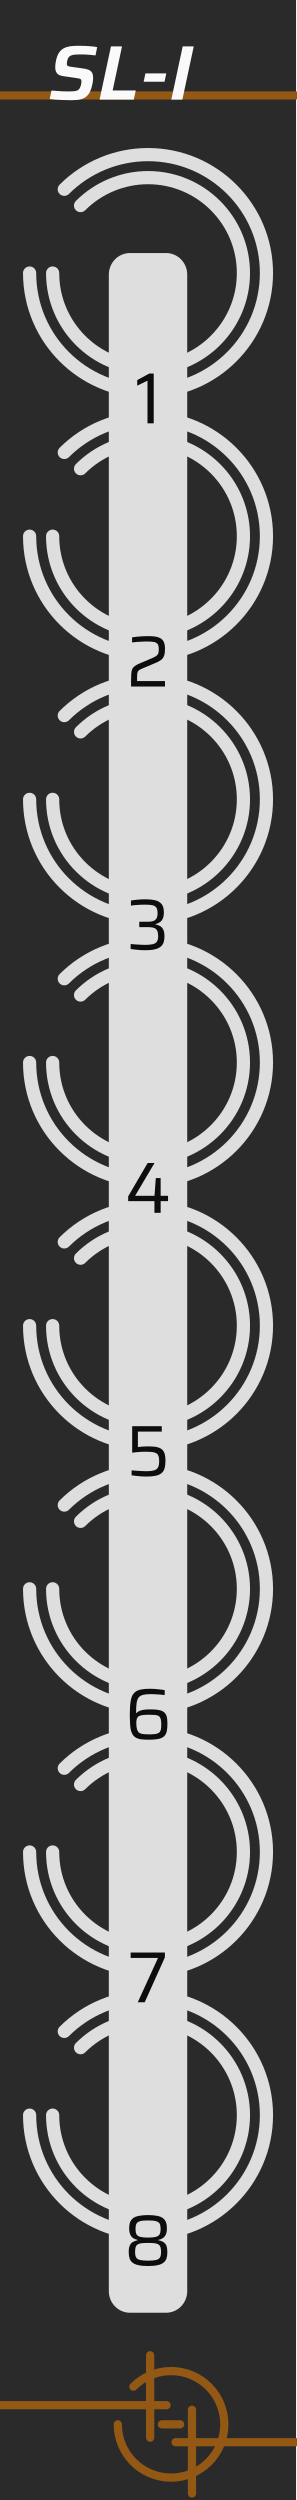
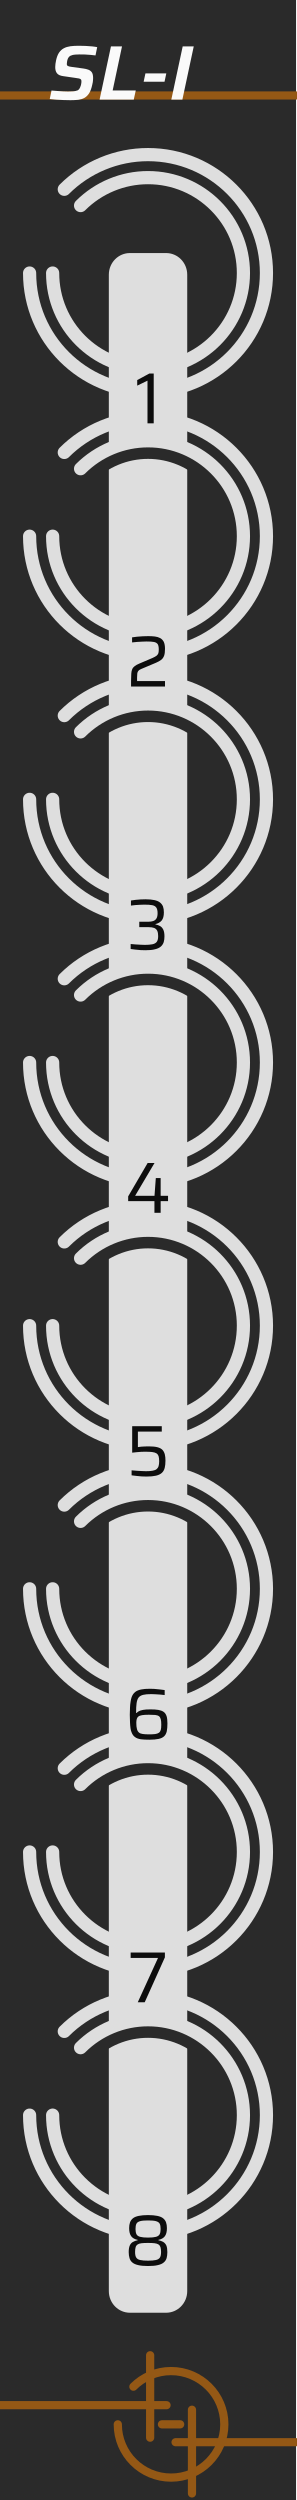
<svg xmlns="http://www.w3.org/2000/svg" width="100%" height="100%" viewBox="0 0 45 380" version="1.1" xml:space="preserve" style="fill-rule:evenodd;clip-rule:evenodd;stroke-linecap:round;stroke-linejoin:round;stroke-miterlimit:1.5;">
  <g id="background" transform="matrix(0.3,0,0,1,0,0)">
    <rect x="0" y="0" width="150" height="380" style="fill:rgb(42,42,42);" />
  </g>
  <g id="not-things-lines" transform="matrix(0.00411803,0,0,0.00411803,-22.2673,355.894)">
    <g transform="matrix(0.978109,0,0,0.959074,7233.25,-101.159)">
      <path d="M4760,3985L9305.27,3985" style="fill:none;stroke:rgb(148,88,21);stroke-width:313.37px;" />
    </g>
    <g transform="matrix(0.970692,0,0,0.959074,7272.62,-101.159)">
      <path d="M4410,2560L-1921.67,2560" style="fill:none;stroke:rgb(148,88,21);stroke-width:314.58px;" />
    </g>
    <g transform="matrix(0.96045,0,0,0.96045,7473.62,-1632.04)">
      <path d="M5226.34,4325L5226.34,7541.25" style="fill:none;stroke:rgb(148,88,21);stroke-width:316.04px;" />
    </g>
    <g transform="matrix(0.959074,0,0,0.960269,7146.63,-1632.54)">
      <path d="M3964.79,5400L3964.79,2232.68" style="fill:none;stroke:rgb(148,88,21);stroke-width:316.3px;" />
    </g>
    <g transform="matrix(0.959074,0,0,0.959074,7323.91,-101.095)">
      <path d="M4235,3297L4935,3297" style="fill:none;stroke:rgb(148,88,21);stroke-width:316.5px;" />
    </g>
    <g transform="matrix(0.950864,0,0,0.950864,7164.38,-150.825)">
      <path d="M3330.5,1915.9C3704.78,1541.63 4221.7,1310 4792.3,1310C5933.49,1310 6860,2236.51 6860,3377.7C6860,4518.9 5933.49,5445.4 4792.3,5445.4C3651.1,5445.4 2724.6,4518.9 2724.6,3377.7" style="fill:none;stroke:rgb(148,88,21);stroke-width:319.23px;" />
    </g>
  </g>
  <g id="input" transform="matrix(1,0,0,1,-4,-10)">
    <g id="controls-background">
      <g transform="matrix(0.78158,0,0,0.916412,5.85871,29.4938)">
        <path d="M33.447,24.286L33.447,358.743C33.447,360.399 31.87,361.744 29.928,361.744L22.891,361.744C20.949,361.744 19.373,360.399 19.373,358.743L19.373,24.286C19.373,22.63 20.949,21.285 22.891,21.285L29.928,21.285C31.87,21.285 33.447,22.63 33.447,24.286Z" style="fill:rgb(222,222,222);stroke:rgb(222,222,222);stroke-width:1.17px;" />
+       </g>
+       <g id="in-8-cutout" transform="matrix(1.1087,0,0,1.1087,-2.88043,-22.7283)">
+         <path d="M34.632,311.368C32.475,309.212 29.55,308 26.5,308C23.45,308 20.525,309.212 18.368,311.368C20.525,309.212 23.45,308 26.5,308C29.55,308 32.475,309.212 34.632,311.368Z" style="fill:none;stroke:rgb(42,42,42);stroke-width:1.8px;stroke-linecap:butt;stroke-miterlimit:2;" />
+       </g>
+       <g id="in-7-cutout" transform="matrix(1.1087,0,0,1.1087,-2.88043,-62.7283)">
+         <path d="M34.632,311.368C32.475,309.212 29.55,308 26.5,308C23.45,308 20.525,309.212 18.368,311.368C20.525,309.212 23.45,308 26.5,308C29.55,308 32.475,309.212 34.632,311.368Z" style="fill:none;stroke:rgb(42,42,42);stroke-width:1.8px;stroke-linecap:butt;stroke-miterlimit:2;" />
+       </g>
+       <g id="in-6-cutout" transform="matrix(1.1087,0,0,1.1087,-2.88043,-102.728)">
+         <path d="M34.632,311.368C32.475,309.212 29.55,308 26.5,308C23.45,308 20.525,309.212 18.368,311.368C20.525,309.212 23.45,308 26.5,308C29.55,308 32.475,309.212 34.632,311.368Z" style="fill:none;stroke:rgb(42,42,42);stroke-width:1.8px;stroke-linecap:butt;stroke-miterlimit:2;" />
+       </g>
+       <g id="in-5-cutout" transform="matrix(1.1087,0,0,1.1087,-2.88043,-142.728)">
+         <path d="M34.632,311.368C32.475,309.212 29.55,308 26.5,308C23.45,308 20.525,309.212 18.368,311.368C20.525,309.212 23.45,308 26.5,308C29.55,308 32.475,309.212 34.632,311.368Z" style="fill:none;stroke:rgb(42,42,42);stroke-width:1.8px;stroke-linecap:butt;stroke-miterlimit:2;" />
+       </g>
+       <g id="in-4-cutout" transform="matrix(1.1087,0,0,1.1087,-2.88043,-182.728)">
+         <path d="M34.632,311.368C32.475,309.212 29.55,308 26.5,308C23.45,308 20.525,309.212 18.368,311.368C20.525,309.212 23.45,308 26.5,308C29.55,308 32.475,309.212 34.632,311.368Z" style="fill:none;stroke:rgb(42,42,42);stroke-width:1.8px;stroke-linecap:butt;stroke-miterlimit:2;" />
+       </g>
+       <g id="in-3-cutout" transform="matrix(1.1087,0,0,1.1087,-2.88043,-222.728)">
+         <path d="M34.632,311.368C32.475,309.212 29.55,308 26.5,308C23.45,308 20.525,309.212 18.368,311.368C20.525,309.212 23.45,308 26.5,308C29.55,308 32.475,309.212 34.632,311.368Z" style="fill:none;stroke:rgb(42,42,42);stroke-width:1.8px;stroke-linecap:butt;stroke-miterlimit:2;" />
+       </g>
+       <g id="in-2-cutout" transform="matrix(1.1087,0,0,1.1087,-2.88043,-262.728)">
+         <path d="M34.632,311.368C32.475,309.212 29.55,308 26.5,308C23.45,308 20.525,309.212 18.368,311.368C20.525,309.212 23.45,308 26.5,308C29.55,308 32.475,309.212 34.632,311.368Z" style="fill:none;stroke:rgb(42,42,42);stroke-width:1.8px;stroke-linecap:butt;stroke-miterlimit:2;" />
      </g>
      <g id="in-8" transform="matrix(1.56522,0,0,1.56522,-14.9783,-168.587)">
        <path d="M15,319.5C15,325.851 20.149,331 26.5,331C32.847,331 38,325.847 38,319.5C38,313.153 32.847,308 26.5,308C23.45,308 20.525,309.212 18.368,311.368C20.525,309.212 23.45,308 26.5,308C32.847,308 38,313.153 38,319.5C38,325.847 32.847,331 26.5,331C20.149,331 15,325.851 15,319.5Z" style="fill:none;stroke:rgb(222,222,222);stroke-width:1.28px;stroke-linecap:butt;stroke-miterlimit:2;" />
      </g>
      <g id="in-7" transform="matrix(1.56522,0,0,1.56522,-14.9783,-145.978)">
        <path d="M15,279.5C15,285.851 20.149,291 26.5,291C32.847,291 38,285.847 38,279.5C38,273.153 32.847,268 26.5,268C23.45,268 20.525,269.212 18.368,271.368C20.525,269.212 23.45,268 26.5,268C32.847,268 38,273.153 38,279.5C38,285.847 32.847,291 26.5,291C20.149,291 15,285.851 15,279.5Z" style="fill:none;stroke:rgb(222,222,222);stroke-width:1.28px;stroke-linecap:butt;stroke-miterlimit:2;" />
      </g>
      <g id="in-6" transform="matrix(1.56522,0,0,1.56522,-14.9783,-123.37)">
        <path d="M15,239.5C15,245.851 20.149,251 26.5,251C32.847,251 38,245.847 38,239.5C38,233.153 32.847,228 26.5,228C23.45,228 20.525,229.212 18.368,231.368C20.525,229.212 23.45,228 26.5,228C32.847,228 38,233.153 38,239.5C38,245.847 32.847,251 26.5,251C20.149,251 15,245.851 15,239.5Z" style="fill:none;stroke:rgb(222,222,222);stroke-width:1.28px;stroke-linecap:butt;stroke-miterlimit:2;" />
      </g>
      <g id="in-5" transform="matrix(1.56522,0,0,1.56522,-14.9783,-100.761)">
        <path d="M15,199.5C15,205.851 20.149,211 26.5,211C32.847,211 38,205.847 38,199.5C38,193.153 32.847,188 26.5,188C23.45,188 20.525,189.212 18.368,191.368C20.525,189.212 23.45,188 26.5,188C32.847,188 38,193.153 38,199.5C38,205.847 32.847,211 26.5,211C20.149,211 15,205.851 15,199.5Z" style="fill:none;stroke:rgb(222,222,222);stroke-width:1.28px;stroke-linecap:butt;stroke-miterlimit:2;" />
      </g>
      <g id="in-4" transform="matrix(1.56522,0,0,1.56522,-14.9783,-78.1522)">
        <path d="M15,159.5C15,165.851 20.149,171 26.5,171C32.847,171 38,165.847 38,159.5C38,153.153 32.847,148 26.5,148C23.45,148 20.525,149.212 18.368,151.368C20.525,149.212 23.45,148 26.5,148C32.847,148 38,153.153 38,159.5C38,165.847 32.847,171 26.5,171C20.149,171 15,165.851 15,159.5Z" style="fill:none;stroke:rgb(222,222,222);stroke-width:1.28px;stroke-linecap:butt;stroke-miterlimit:2;" />
      </g>
      <g id="in-3" transform="matrix(1.56522,0,0,1.56522,-14.9783,-55.5435)">
        <path d="M15,119.5C15,125.851 20.149,131 26.5,131C32.847,131 38,125.847 38,119.5C38,113.153 32.847,108 26.5,108C23.45,108 20.525,109.212 18.368,111.368C20.525,109.212 23.45,108 26.5,108C32.847,108 38,113.153 38,119.5C38,125.847 32.847,131 26.5,131C20.149,131 15,125.851 15,119.5Z" style="fill:none;stroke:rgb(222,222,222);stroke-width:1.28px;stroke-linecap:butt;stroke-miterlimit:2;" />
      </g>
      <g id="in-2" transform="matrix(1.56522,0,0,1.56522,-14.9783,-32.9348)">
        <path d="M15,79.5C15,85.851 20.149,91 26.5,91C32.847,91 38,85.847 38,79.5C38,73.153 32.847,68 26.5,68C23.45,68 20.525,69.212 18.368,71.368C20.525,69.212 23.45,68 26.5,68C32.847,68 38,73.153 38,79.5C38,85.847 32.847,91 26.5,91C20.149,91 15,85.851 15,79.5Z" style="fill:none;stroke:rgb(222,222,222);stroke-width:1.28px;stroke-linecap:butt;stroke-miterlimit:2;" />
      </g>
      <g id="in-1" transform="matrix(1.56522,0,0,1.56522,-14.9783,-10.3261)">
        <path d="M15,39.5C15,45.851 20.149,51 26.5,51C32.847,51 38,45.847 38,39.5C38,33.153 32.847,28 26.5,28C23.45,28 20.525,29.212 18.368,31.368C20.525,29.212 23.45,28 26.5,28C32.847,28 38,33.153 38,39.5C38,45.847 32.847,51 26.5,51C20.149,51 15,45.851 15,39.5Z" style="fill:none;stroke:rgb(222,222,222);stroke-width:1.28px;stroke-linecap:butt;stroke-miterlimit:2;" />
      </g>
      <g id="in-81" transform="matrix(1.26087,0,0,1.26087,-6.91304,-71.3478)">
        <path d="M15,319.5C15,325.851 20.149,331 26.5,331C32.847,331 38,325.847 38,319.5C38,313.153 32.847,308 26.5,308C23.45,308 20.525,309.212 18.368,311.368C20.525,309.212 23.45,308 26.5,308C32.847,308 38,313.153 38,319.5C38,325.847 32.847,331 26.5,331C20.149,331 15,325.851 15,319.5Z" style="fill:none;stroke:rgb(222,222,222);stroke-width:1.59px;stroke-linecap:butt;stroke-miterlimit:2;" />
      </g>
      <g id="in-71" transform="matrix(1.26087,0,0,1.26087,-6.91304,-60.9131)">
        <path d="M15,279.5C15,285.851 20.149,291 26.5,291C32.847,291 38,285.847 38,279.5C38,273.153 32.847,268 26.5,268C23.45,268 20.525,269.212 18.368,271.368C20.525,269.212 23.45,268 26.5,268C32.847,268 38,273.153 38,279.5C38,285.847 32.847,291 26.5,291C20.149,291 15,285.851 15,279.5Z" style="fill:none;stroke:rgb(222,222,222);stroke-width:1.59px;stroke-linecap:butt;stroke-miterlimit:2;" />
      </g>
      <g id="in-61" transform="matrix(1.26087,0,0,1.26087,-6.91304,-50.4783)">
        <path d="M15,239.5C15,245.851 20.149,251 26.5,251C32.847,251 38,245.847 38,239.5C38,233.153 32.847,228 26.5,228C23.45,228 20.525,229.212 18.368,231.368C20.525,229.212 23.45,228 26.5,228C32.847,228 38,233.153 38,239.5C38,245.847 32.847,251 26.5,251C20.149,251 15,245.851 15,239.5Z" style="fill:none;stroke:rgb(222,222,222);stroke-width:1.59px;stroke-linecap:butt;stroke-miterlimit:2;" />
      </g>
      <g id="in-51" transform="matrix(1.26087,0,0,1.26087,-6.91304,-40.0435)">
        <path d="M15,199.5C15,205.851 20.149,211 26.5,211C32.847,211 38,205.847 38,199.5C38,193.153 32.847,188 26.5,188C23.45,188 20.525,189.212 18.368,191.368C20.525,189.212 23.45,188 26.5,188C32.847,188 38,193.153 38,199.5C38,205.847 32.847,211 26.5,211C20.149,211 15,205.851 15,199.5Z" style="fill:none;stroke:rgb(222,222,222);stroke-width:1.59px;stroke-linecap:butt;stroke-miterlimit:2;" />
      </g>
      <g id="in-41" transform="matrix(1.26087,0,0,1.26087,-6.91304,-29.6087)">
        <path d="M15,159.5C15,165.851 20.149,171 26.5,171C32.847,171 38,165.847 38,159.5C38,153.153 32.847,148 26.5,148C23.45,148 20.525,149.212 18.368,151.368C20.525,149.212 23.45,148 26.5,148C32.847,148 38,153.153 38,159.5C38,165.847 32.847,171 26.5,171C20.149,171 15,165.851 15,159.5Z" style="fill:none;stroke:rgb(222,222,222);stroke-width:1.59px;stroke-linecap:butt;stroke-miterlimit:2;" />
      </g>
      <g id="in-31" transform="matrix(1.26087,0,0,1.26087,-6.91304,-19.1739)">
        <path d="M15,119.5C15,125.851 20.149,131 26.5,131C32.847,131 38,125.847 38,119.5C38,113.153 32.847,108 26.5,108C23.45,108 20.525,109.212 18.368,111.368C20.525,109.212 23.45,108 26.5,108C32.847,108 38,113.153 38,119.5C38,125.847 32.847,131 26.5,131C20.149,131 15,125.851 15,119.5Z" style="fill:rgb(222,222,222);stroke:rgb(222,222,222);stroke-width:1.59px;stroke-linecap:butt;stroke-miterlimit:2;" />
      </g>
      <g id="in-21" transform="matrix(1.26087,0,0,1.26087,-6.91304,-8.73914)">
        <path d="M15,79.5C15,85.851 20.149,91 26.5,91C32.847,91 38,85.847 38,79.5C38,73.153 32.847,68 26.5,68C23.45,68 20.525,69.212 18.368,71.368C20.525,69.212 23.45,68 26.5,68C32.847,68 38,73.153 38,79.5C38,85.847 32.847,91 26.5,91C20.149,91 15,85.851 15,79.5Z" style="fill:none;stroke:rgb(222,222,222);stroke-width:1.59px;stroke-linecap:butt;stroke-miterlimit:2;" />
      </g>
      <g id="in-11" transform="matrix(1.26087,0,0,1.26087,-6.91304,1.69564)">
        <path d="M15,39.5C15,45.851 20.149,51 26.5,51C32.847,51 38,45.847 38,39.5C38,33.153 32.847,28 26.5,28C23.45,28 20.525,29.212 18.368,31.368C20.525,29.212 23.45,28 26.5,28C32.847,28 38,33.153 38,39.5C38,45.847 32.847,51 26.5,51C20.149,51 15,45.851 15,39.5Z" style="fill:none;stroke:rgb(222,222,222);stroke-width:1.59px;stroke-linecap:butt;stroke-miterlimit:2;" />
      </g>
    </g>
    <g id="text" transform="matrix(1,0,0,1,42.4702,14.5)">
      <g transform="matrix(1,0,0,1,-15.9642,339.848)">
        <g transform="matrix(11,0,0,11,-3.7565,0)">
          <path d="M0.341,0.008C0.285,0.008 0.239,0.004 0.204,-0.005C0.169,-0.013 0.142,-0.025 0.123,-0.042C0.104,-0.058 0.092,-0.078 0.085,-0.102C0.078,-0.125 0.074,-0.153 0.074,-0.184C0.074,-0.223 0.079,-0.254 0.089,-0.276C0.098,-0.297 0.112,-0.313 0.131,-0.324C0.15,-0.335 0.172,-0.343 0.199,-0.349L0.199,-0.353C0.158,-0.361 0.128,-0.378 0.109,-0.403C0.09,-0.428 0.08,-0.465 0.08,-0.515C0.08,-0.546 0.084,-0.572 0.092,-0.595C0.1,-0.618 0.114,-0.636 0.133,-0.652C0.152,-0.667 0.179,-0.678 0.213,-0.685C0.247,-0.692 0.29,-0.696 0.341,-0.696C0.392,-0.696 0.435,-0.692 0.469,-0.685C0.503,-0.678 0.53,-0.667 0.549,-0.652C0.568,-0.636 0.582,-0.618 0.59,-0.595C0.598,-0.572 0.602,-0.546 0.602,-0.515C0.602,-0.465 0.592,-0.428 0.573,-0.403C0.554,-0.378 0.524,-0.361 0.483,-0.353L0.483,-0.349C0.51,-0.343 0.533,-0.335 0.552,-0.324C0.57,-0.313 0.584,-0.297 0.594,-0.276C0.603,-0.254 0.608,-0.223 0.608,-0.184C0.608,-0.153 0.604,-0.125 0.598,-0.102C0.591,-0.078 0.578,-0.058 0.559,-0.042C0.54,-0.025 0.513,-0.013 0.478,-0.005C0.443,0.004 0.398,0.008 0.341,0.008ZM0.341,-0.066C0.387,-0.066 0.423,-0.069 0.449,-0.075C0.475,-0.08 0.494,-0.092 0.505,-0.109C0.516,-0.126 0.521,-0.152 0.521,-0.187C0.521,-0.214 0.518,-0.236 0.513,-0.253C0.508,-0.269 0.499,-0.281 0.486,-0.29C0.472,-0.299 0.454,-0.304 0.431,-0.307C0.408,-0.31 0.378,-0.311 0.341,-0.311C0.304,-0.311 0.274,-0.31 0.251,-0.307C0.228,-0.304 0.21,-0.299 0.197,-0.29C0.184,-0.281 0.174,-0.269 0.17,-0.253C0.165,-0.236 0.162,-0.214 0.162,-0.187C0.162,-0.152 0.167,-0.126 0.178,-0.109C0.189,-0.092 0.207,-0.08 0.233,-0.075C0.259,-0.069 0.295,-0.066 0.341,-0.066ZM0.341,-0.385C0.388,-0.385 0.424,-0.388 0.449,-0.395C0.474,-0.401 0.491,-0.413 0.501,-0.43C0.51,-0.447 0.515,-0.471 0.515,-0.503C0.515,-0.535 0.511,-0.56 0.502,-0.577C0.493,-0.594 0.475,-0.605 0.451,-0.612C0.426,-0.619 0.389,-0.622 0.341,-0.622C0.293,-0.622 0.257,-0.619 0.232,-0.612C0.207,-0.605 0.19,-0.594 0.181,-0.577C0.172,-0.56 0.168,-0.535 0.168,-0.503C0.168,-0.471 0.173,-0.447 0.182,-0.43C0.191,-0.413 0.209,-0.401 0.234,-0.395C0.259,-0.388 0.294,-0.385 0.341,-0.385Z" style="fill:rgb(13,13,13);fill-rule:nonzero;" />
        </g>
      </g>
      <g transform="matrix(1,0,0,1,-15.9642,299.848)">
        <g transform="matrix(11,0,0,11,-3.0965,0)">
          <path d="M0.139,-0L0.419,-0.613L0.041,-0.613L0.041,-0.688L0.514,-0.688L0.514,-0.621L0.235,-0L0.139,-0Z" style="fill:rgb(13,13,13);fill-rule:nonzero;" />
        </g>
      </g>
      <g transform="matrix(1,0,0,1,-15.9642,259.848)">
        <g transform="matrix(11,0,0,11,-3.6135,0)">
          <path d="M0.347,0.008C0.301,0.008 0.262,0.006 0.23,0.002C0.197,-0.003 0.17,-0.012 0.15,-0.027C0.129,-0.041 0.112,-0.063 0.101,-0.093C0.094,-0.108 0.089,-0.127 0.086,-0.15C0.083,-0.173 0.08,-0.2 0.079,-0.231C0.077,-0.262 0.076,-0.297 0.076,-0.337C0.076,-0.374 0.077,-0.407 0.079,-0.437C0.08,-0.467 0.083,-0.494 0.087,-0.517C0.09,-0.54 0.095,-0.561 0.101,-0.579C0.112,-0.61 0.129,-0.634 0.15,-0.651C0.171,-0.668 0.199,-0.679 0.232,-0.686C0.265,-0.693 0.306,-0.696 0.354,-0.696C0.371,-0.696 0.392,-0.695 0.415,-0.694C0.438,-0.692 0.462,-0.69 0.487,-0.687C0.511,-0.684 0.535,-0.681 0.558,-0.678L0.558,-0.609C0.537,-0.612 0.516,-0.614 0.493,-0.616C0.47,-0.617 0.448,-0.619 0.427,-0.62C0.405,-0.621 0.387,-0.622 0.372,-0.622C0.325,-0.622 0.288,-0.619 0.261,-0.612C0.233,-0.605 0.212,-0.593 0.198,-0.575C0.184,-0.557 0.175,-0.531 0.17,-0.497C0.165,-0.462 0.163,-0.417 0.163,-0.361L0.169,-0.361C0.176,-0.369 0.187,-0.377 0.2,-0.385C0.213,-0.392 0.233,-0.399 0.259,-0.404C0.284,-0.409 0.319,-0.411 0.362,-0.411C0.404,-0.411 0.44,-0.409 0.47,-0.404C0.5,-0.399 0.524,-0.39 0.543,-0.377C0.562,-0.364 0.575,-0.344 0.584,-0.319C0.592,-0.294 0.596,-0.26 0.596,-0.218C0.596,-0.174 0.593,-0.137 0.587,-0.108C0.58,-0.079 0.568,-0.056 0.55,-0.039C0.532,-0.022 0.507,-0.01 0.474,-0.003C0.441,0.004 0.399,0.008 0.347,0.008ZM0.339,-0.066C0.374,-0.066 0.402,-0.067 0.425,-0.07C0.448,-0.073 0.465,-0.079 0.478,-0.088C0.491,-0.097 0.499,-0.11 0.504,-0.127C0.509,-0.144 0.511,-0.168 0.511,-0.199C0.511,-0.231 0.509,-0.256 0.504,-0.275C0.499,-0.294 0.491,-0.308 0.479,-0.317C0.467,-0.326 0.45,-0.331 0.427,-0.334C0.404,-0.336 0.375,-0.337 0.339,-0.337C0.3,-0.337 0.268,-0.335 0.245,-0.331C0.222,-0.327 0.204,-0.321 0.194,-0.312C0.183,-0.303 0.175,-0.291 0.172,-0.277C0.168,-0.263 0.166,-0.246 0.166,-0.226C0.166,-0.189 0.169,-0.16 0.175,-0.139C0.18,-0.118 0.19,-0.102 0.203,-0.091C0.216,-0.08 0.233,-0.074 0.255,-0.071C0.277,-0.068 0.305,-0.066 0.339,-0.066Z" style="fill:rgb(13,13,13);fill-rule:nonzero;" />
        </g>
      </g>
      <g transform="matrix(1,0,0,1,-15.9642,219.848)">
        <g transform="matrix(11,0,0,11,-3.4045,0)">
          <path d="M0.287,0.008C0.266,0.008 0.244,0.007 0.219,0.006C0.194,0.004 0.17,0.002 0.146,-0.001C0.122,-0.003 0.101,-0.006 0.082,-0.009L0.082,-0.078C0.105,-0.076 0.129,-0.074 0.154,-0.072C0.179,-0.07 0.202,-0.069 0.224,-0.068C0.246,-0.067 0.265,-0.066 0.281,-0.066C0.318,-0.066 0.349,-0.068 0.373,-0.073C0.396,-0.077 0.415,-0.084 0.428,-0.095C0.44,-0.105 0.45,-0.119 0.455,-0.137C0.46,-0.154 0.463,-0.176 0.463,-0.203C0.463,-0.232 0.46,-0.256 0.455,-0.274C0.449,-0.291 0.439,-0.304 0.425,-0.313C0.41,-0.322 0.39,-0.328 0.365,-0.331C0.34,-0.334 0.307,-0.335 0.267,-0.335C0.254,-0.335 0.237,-0.335 0.218,-0.334C0.198,-0.333 0.177,-0.331 0.155,-0.329C0.133,-0.327 0.111,-0.325 0.09,-0.322L0.09,-0.688L0.499,-0.688L0.499,-0.613L0.169,-0.613L0.169,-0.399C0.182,-0.401 0.198,-0.403 0.216,-0.405C0.233,-0.406 0.251,-0.407 0.27,-0.408C0.288,-0.409 0.305,-0.409 0.321,-0.409C0.37,-0.409 0.41,-0.405 0.44,-0.397C0.47,-0.389 0.493,-0.377 0.509,-0.36C0.524,-0.343 0.535,-0.322 0.541,-0.298C0.547,-0.273 0.55,-0.245 0.55,-0.213C0.55,-0.172 0.546,-0.138 0.539,-0.11C0.531,-0.081 0.518,-0.059 0.499,-0.042C0.48,-0.025 0.453,-0.012 0.419,-0.004C0.385,0.004 0.341,0.008 0.287,0.008Z" style="fill:rgb(13,13,13);fill-rule:nonzero;" />
        </g>
      </g>
      <g transform="matrix(1,0,0,1,-15.9642,179.848)">
        <g transform="matrix(11,0,0,11,-3.531,0)">
          <path d="M0.409,-0L0.409,-0.161L0.046,-0.161L0.046,-0.227L0.315,-0.688L0.41,-0.688L0.142,-0.235L0.41,-0.235L0.428,-0.48L0.495,-0.48L0.495,-0.235L0.597,-0.235L0.597,-0.161L0.495,-0.161L0.495,-0L0.409,-0Z" style="fill:rgb(13,13,13);fill-rule:nonzero;" />
        </g>
      </g>
      <g transform="matrix(1,0,0,1,-15.9642,139.848)">
        <g transform="matrix(11,0,0,11,-3.3055,0)">
          <path d="M0.264,0.008C0.243,0.008 0.221,0.007 0.196,0.006C0.171,0.004 0.146,0.002 0.123,-0.001C0.099,-0.004 0.078,-0.006 0.06,-0.009L0.06,-0.078C0.083,-0.076 0.106,-0.074 0.131,-0.072C0.156,-0.07 0.179,-0.069 0.201,-0.068C0.223,-0.067 0.242,-0.066 0.258,-0.066C0.297,-0.066 0.331,-0.069 0.358,-0.074C0.385,-0.079 0.406,-0.09 0.42,-0.107C0.433,-0.124 0.44,-0.15 0.44,-0.187C0.44,-0.218 0.436,-0.242 0.427,-0.261C0.418,-0.279 0.404,-0.292 0.385,-0.3C0.366,-0.307 0.34,-0.311 0.308,-0.311L0.179,-0.311L0.179,-0.386L0.308,-0.386C0.331,-0.386 0.351,-0.389 0.37,-0.395C0.389,-0.401 0.404,-0.412 0.415,-0.429C0.426,-0.446 0.432,-0.47 0.432,-0.503C0.432,-0.539 0.426,-0.565 0.414,-0.582C0.402,-0.599 0.383,-0.61 0.356,-0.615C0.329,-0.62 0.293,-0.622 0.248,-0.622C0.23,-0.622 0.21,-0.621 0.188,-0.62C0.166,-0.619 0.144,-0.617 0.123,-0.616C0.101,-0.614 0.081,-0.612 0.064,-0.609L0.064,-0.679C0.082,-0.682 0.103,-0.685 0.126,-0.688C0.149,-0.69 0.173,-0.692 0.198,-0.694C0.223,-0.695 0.245,-0.696 0.265,-0.696C0.314,-0.696 0.354,-0.692 0.387,-0.685C0.42,-0.678 0.446,-0.667 0.465,-0.652C0.484,-0.637 0.498,-0.619 0.507,-0.596C0.515,-0.573 0.519,-0.546 0.519,-0.515C0.519,-0.465 0.509,-0.428 0.489,-0.403C0.468,-0.378 0.439,-0.362 0.402,-0.353L0.402,-0.349C0.427,-0.344 0.449,-0.336 0.468,-0.325C0.487,-0.314 0.501,-0.297 0.512,-0.274C0.522,-0.251 0.527,-0.221 0.527,-0.184C0.527,-0.155 0.524,-0.128 0.517,-0.105C0.509,-0.081 0.497,-0.061 0.478,-0.044C0.459,-0.027 0.433,-0.014 0.399,-0.006C0.364,0.004 0.319,0.008 0.264,0.008Z" style="fill:rgb(13,13,13);fill-rule:nonzero;" />
        </g>
      </g>
      <g transform="matrix(1,0,0,1,-15.9642,99.848)">
        <g transform="matrix(11,0,0,11,-3.355,0)">
          <path d="M0.07,-0L0.07,-0.08C0.07,-0.118 0.071,-0.15 0.073,-0.176C0.074,-0.201 0.079,-0.222 0.086,-0.239C0.093,-0.256 0.105,-0.27 0.121,-0.282C0.136,-0.294 0.158,-0.306 0.187,-0.318L0.368,-0.395C0.392,-0.406 0.41,-0.416 0.422,-0.425C0.434,-0.434 0.442,-0.446 0.447,-0.459C0.451,-0.472 0.453,-0.49 0.453,-0.512C0.453,-0.544 0.448,-0.568 0.439,-0.584C0.429,-0.599 0.412,-0.61 0.388,-0.615C0.363,-0.62 0.329,-0.622 0.284,-0.622C0.268,-0.622 0.249,-0.621 0.226,-0.62C0.203,-0.619 0.179,-0.617 0.154,-0.616C0.129,-0.614 0.106,-0.612 0.084,-0.609L0.084,-0.679C0.103,-0.682 0.126,-0.685 0.152,-0.688C0.177,-0.69 0.204,-0.692 0.232,-0.694C0.259,-0.695 0.285,-0.696 0.31,-0.696C0.342,-0.696 0.372,-0.694 0.399,-0.691C0.426,-0.688 0.451,-0.68 0.472,-0.669C0.493,-0.658 0.51,-0.64 0.522,-0.617C0.533,-0.593 0.539,-0.561 0.539,-0.521C0.539,-0.481 0.535,-0.449 0.527,-0.426C0.518,-0.402 0.505,-0.383 0.487,-0.369C0.468,-0.354 0.444,-0.341 0.414,-0.328L0.208,-0.241C0.191,-0.234 0.178,-0.225 0.171,-0.216C0.163,-0.207 0.158,-0.195 0.156,-0.18C0.154,-0.165 0.153,-0.145 0.153,-0.122L0.153,-0.075L0.539,-0.075L0.539,-0L0.07,-0Z" style="fill:rgb(13,13,13);fill-rule:nonzero;" />
        </g>
      </g>
      <g transform="matrix(1,0,0,1,-15.9642,59.848)">
        <g transform="matrix(11,0,0,11,-2.068,0)">
          <path d="M0.18,-0L0.18,-0.59L0.038,-0.521L0.038,-0.598L0.205,-0.688L0.266,-0.688L0.266,-0L0.18,-0Z" style="fill:rgb(13,13,13);fill-rule:nonzero;" />
        </g>
      </g>
    </g>
  </g>
  <g id="LED" transform="matrix(0.596842,0,0,1.70526,-3.02895,-7.71429)">
    <ellipse cx="72.094" cy="16.252" rx="3.351" ry="1.173" style="fill:rgb(42,42,42);" />
  </g>
  <g transform="matrix(0.00402788,0,0,0.0039495,7.51945,-1.22874)">
    <path d="M-1866.85,3985L9305.27,3985" style="fill:none;stroke:rgb(148,88,21);stroke-width:313.37px;" />
  </g>
  <g transform="matrix(1,0,0,1,-45.2153,4.90775)">
    <g transform="matrix(11.75,0,0,11.75,52.4108,10.2272)">
      <path d="M0.3,0.008C0.271,0.008 0.241,0.007 0.209,0.006C0.176,0.005 0.145,0.003 0.114,0.001C0.083,-0.002 0.056,-0.004 0.031,-0.007L0.054,-0.117C0.078,-0.115 0.103,-0.113 0.129,-0.111C0.155,-0.109 0.18,-0.107 0.205,-0.106C0.229,-0.105 0.25,-0.104 0.267,-0.104C0.289,-0.104 0.308,-0.105 0.324,-0.106C0.339,-0.107 0.353,-0.108 0.364,-0.111C0.375,-0.113 0.385,-0.116 0.394,-0.12C0.401,-0.124 0.407,-0.13 0.412,-0.137C0.417,-0.143 0.421,-0.151 0.425,-0.16C0.429,-0.169 0.432,-0.178 0.435,-0.188C0.437,-0.197 0.439,-0.207 0.44,-0.216C0.44,-0.225 0.441,-0.232 0.441,-0.238C0.441,-0.248 0.439,-0.256 0.434,-0.261C0.429,-0.266 0.421,-0.27 0.409,-0.273C0.397,-0.276 0.38,-0.278 0.358,-0.281L0.206,-0.303C0.166,-0.308 0.139,-0.321 0.124,-0.341C0.109,-0.36 0.102,-0.387 0.102,-0.421C0.102,-0.433 0.103,-0.447 0.105,-0.462C0.107,-0.476 0.11,-0.492 0.113,-0.508C0.122,-0.549 0.135,-0.583 0.152,-0.608C0.169,-0.632 0.189,-0.651 0.214,-0.664C0.238,-0.677 0.266,-0.685 0.299,-0.69C0.331,-0.694 0.367,-0.696 0.406,-0.696C0.435,-0.696 0.464,-0.695 0.494,-0.694C0.524,-0.693 0.552,-0.691 0.579,-0.688C0.606,-0.685 0.628,-0.682 0.645,-0.678L0.623,-0.571C0.604,-0.574 0.583,-0.576 0.56,-0.578C0.536,-0.58 0.512,-0.582 0.487,-0.583C0.462,-0.584 0.439,-0.584 0.417,-0.584C0.396,-0.584 0.379,-0.583 0.364,-0.582C0.349,-0.581 0.336,-0.579 0.325,-0.576C0.314,-0.573 0.305,-0.57 0.297,-0.566C0.289,-0.561 0.282,-0.555 0.276,-0.547C0.27,-0.539 0.265,-0.53 0.262,-0.52C0.259,-0.51 0.256,-0.5 0.255,-0.49C0.253,-0.48 0.252,-0.47 0.252,-0.46C0.252,-0.447 0.257,-0.438 0.267,-0.434C0.276,-0.429 0.293,-0.425 0.318,-0.422L0.465,-0.402C0.488,-0.399 0.51,-0.394 0.529,-0.387C0.548,-0.38 0.564,-0.369 0.575,-0.353C0.586,-0.337 0.592,-0.313 0.592,-0.28C0.592,-0.272 0.592,-0.264 0.591,-0.255C0.59,-0.245 0.589,-0.236 0.588,-0.225C0.586,-0.214 0.584,-0.203 0.581,-0.192C0.571,-0.145 0.558,-0.109 0.541,-0.082C0.524,-0.055 0.503,-0.035 0.48,-0.022C0.457,-0.009 0.43,-0.001 0.4,0.003C0.37,0.006 0.337,0.008 0.3,0.008Z" style="fill:rgb(250,250,250);fill-rule:nonzero;" />
    </g>
    <g transform="matrix(11.75,0,0,11.75,59.9543,10.2272)">
      <path d="M0.034,-0L0.181,-0.688L0.324,-0.688L0.203,-0.118L0.502,-0.118L0.476,-0L0.034,-0Z" style="fill:rgb(250,250,250);fill-rule:nonzero;" />
    </g>
    <g transform="matrix(11.75,0,0,11.75,66.4168,10.2272)">
      <path d="M0.054,-0.231L0.077,-0.339L0.347,-0.339L0.324,-0.231L0.054,-0.231Z" style="fill:rgb(250,250,250);fill-rule:nonzero;" />
    </g>
    <g transform="matrix(11.75,0,0,11.75,70.8583,10.2272)">
      <path d="M0.034,-0L0.181,-0.688L0.324,-0.688L0.177,-0L0.034,-0Z" style="fill:rgb(250,250,250);fill-rule:nonzero;" />
    </g>
  </g>
</svg>
